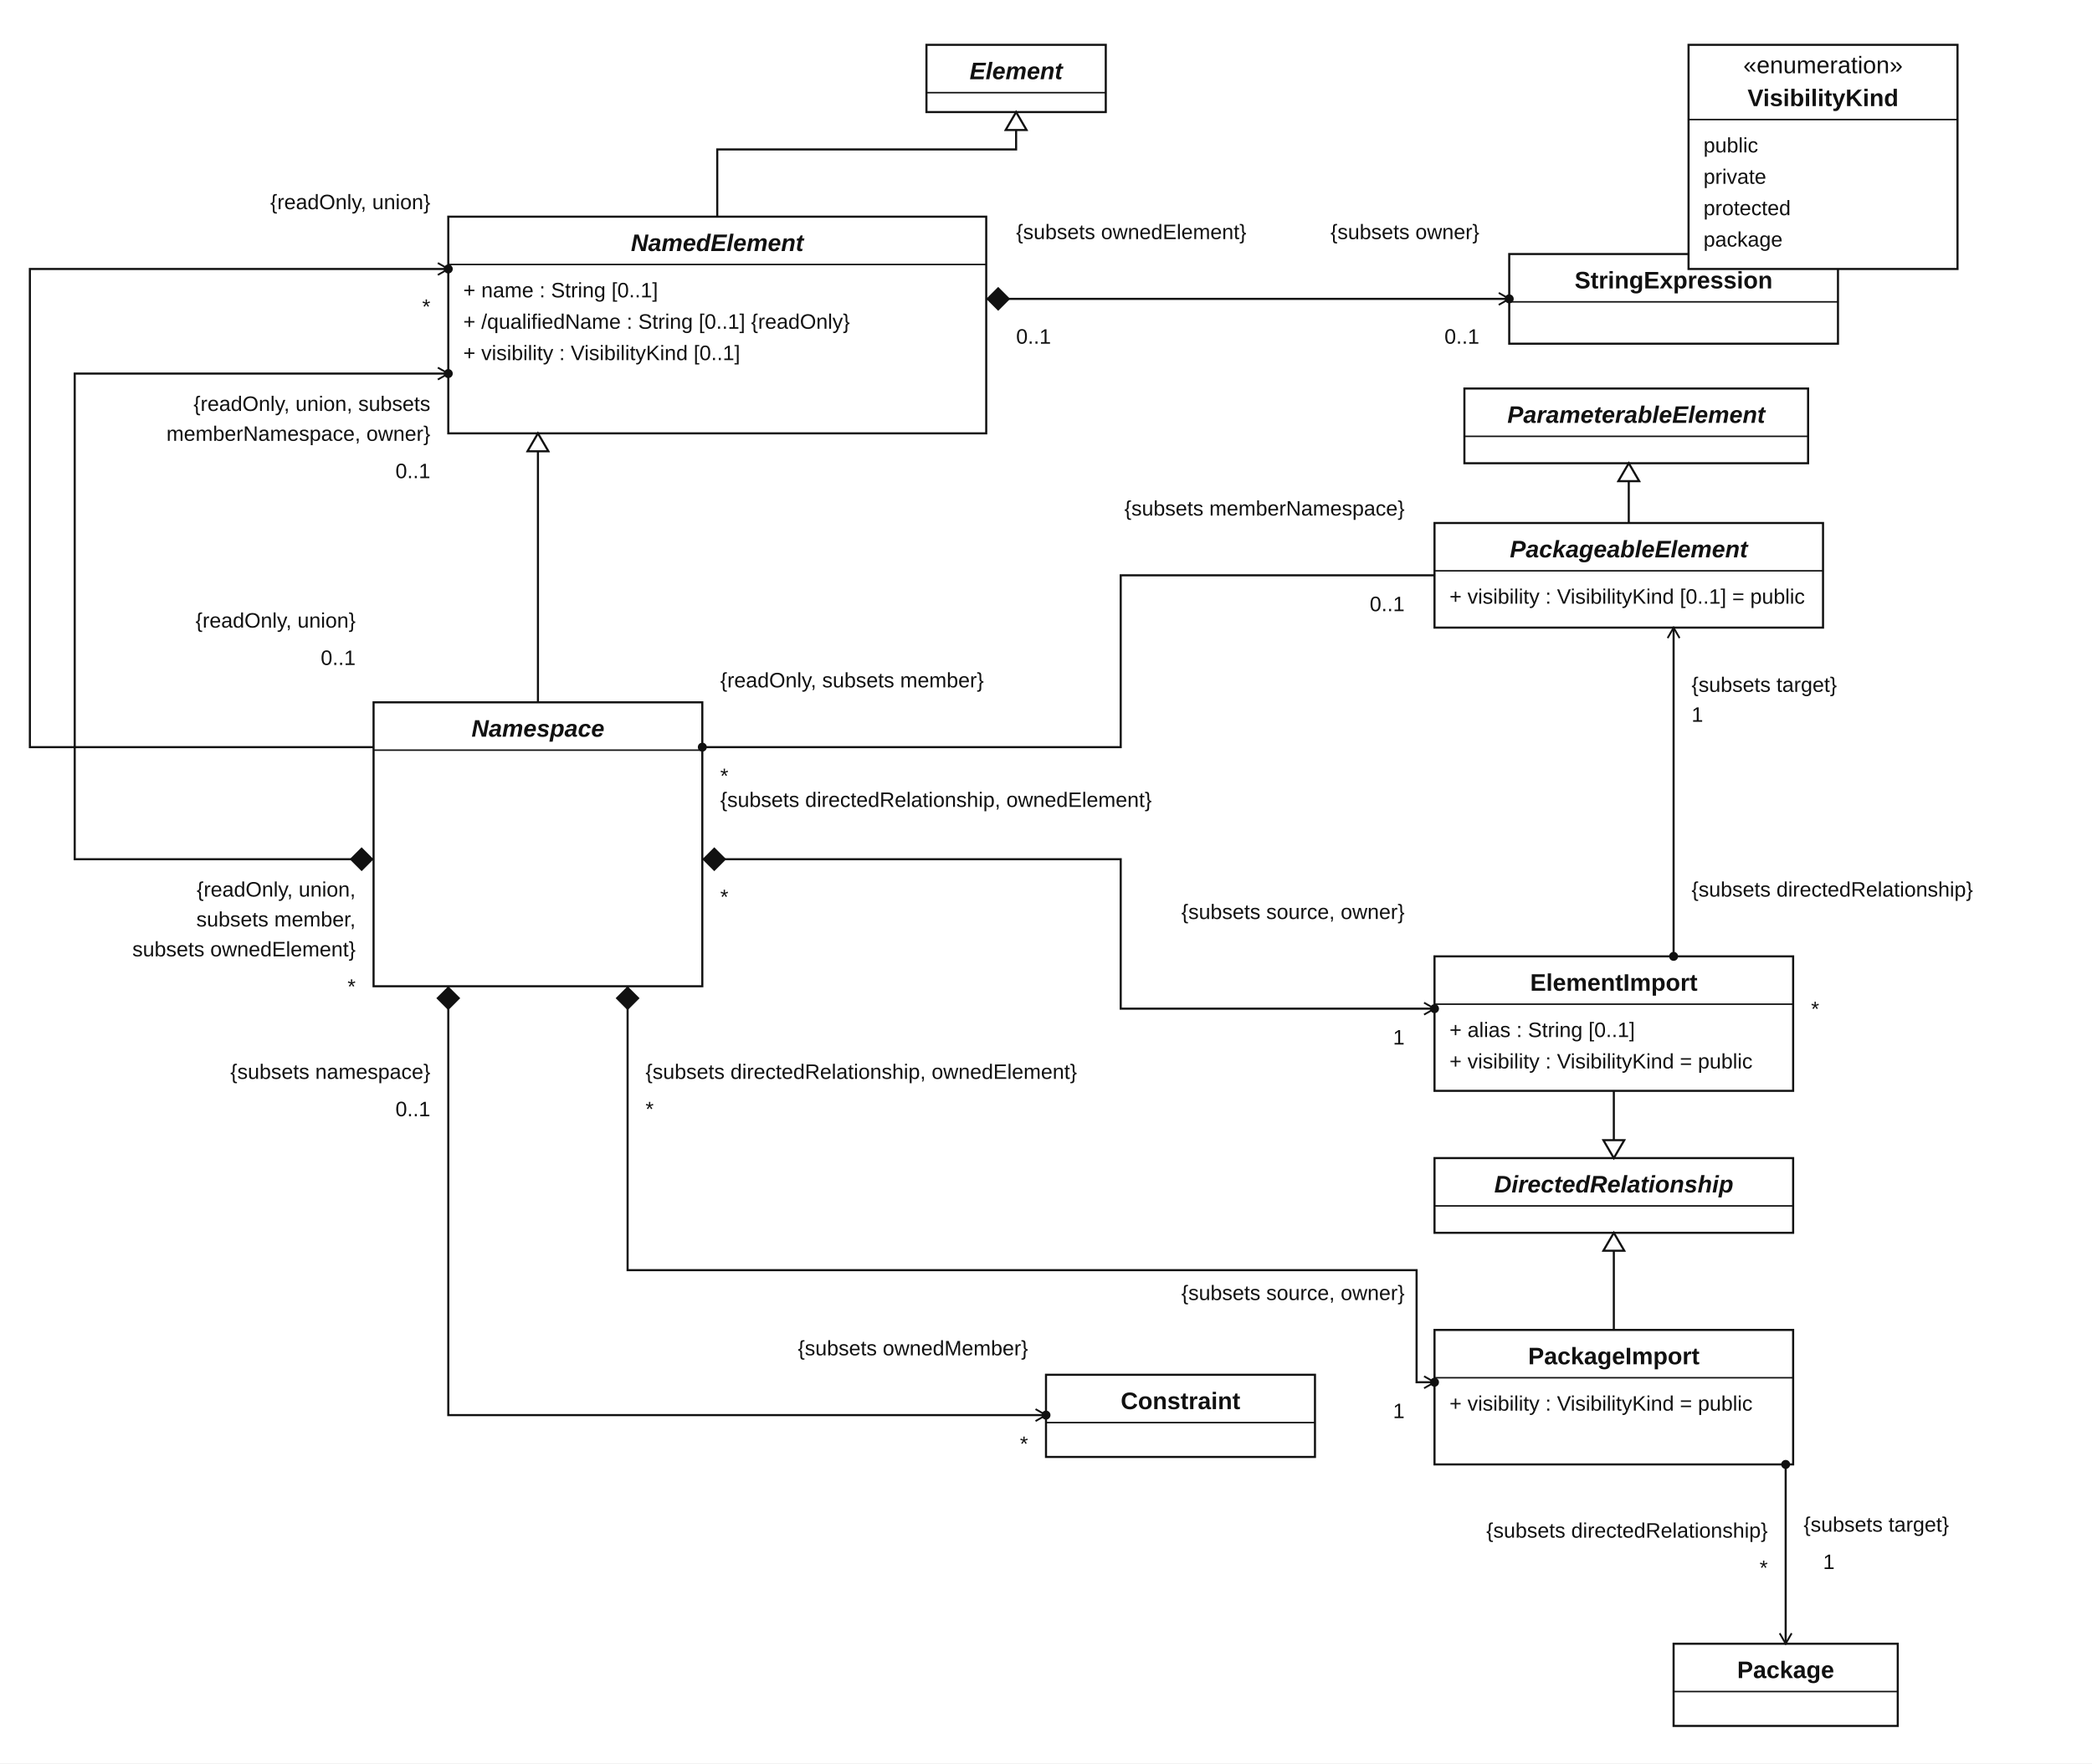
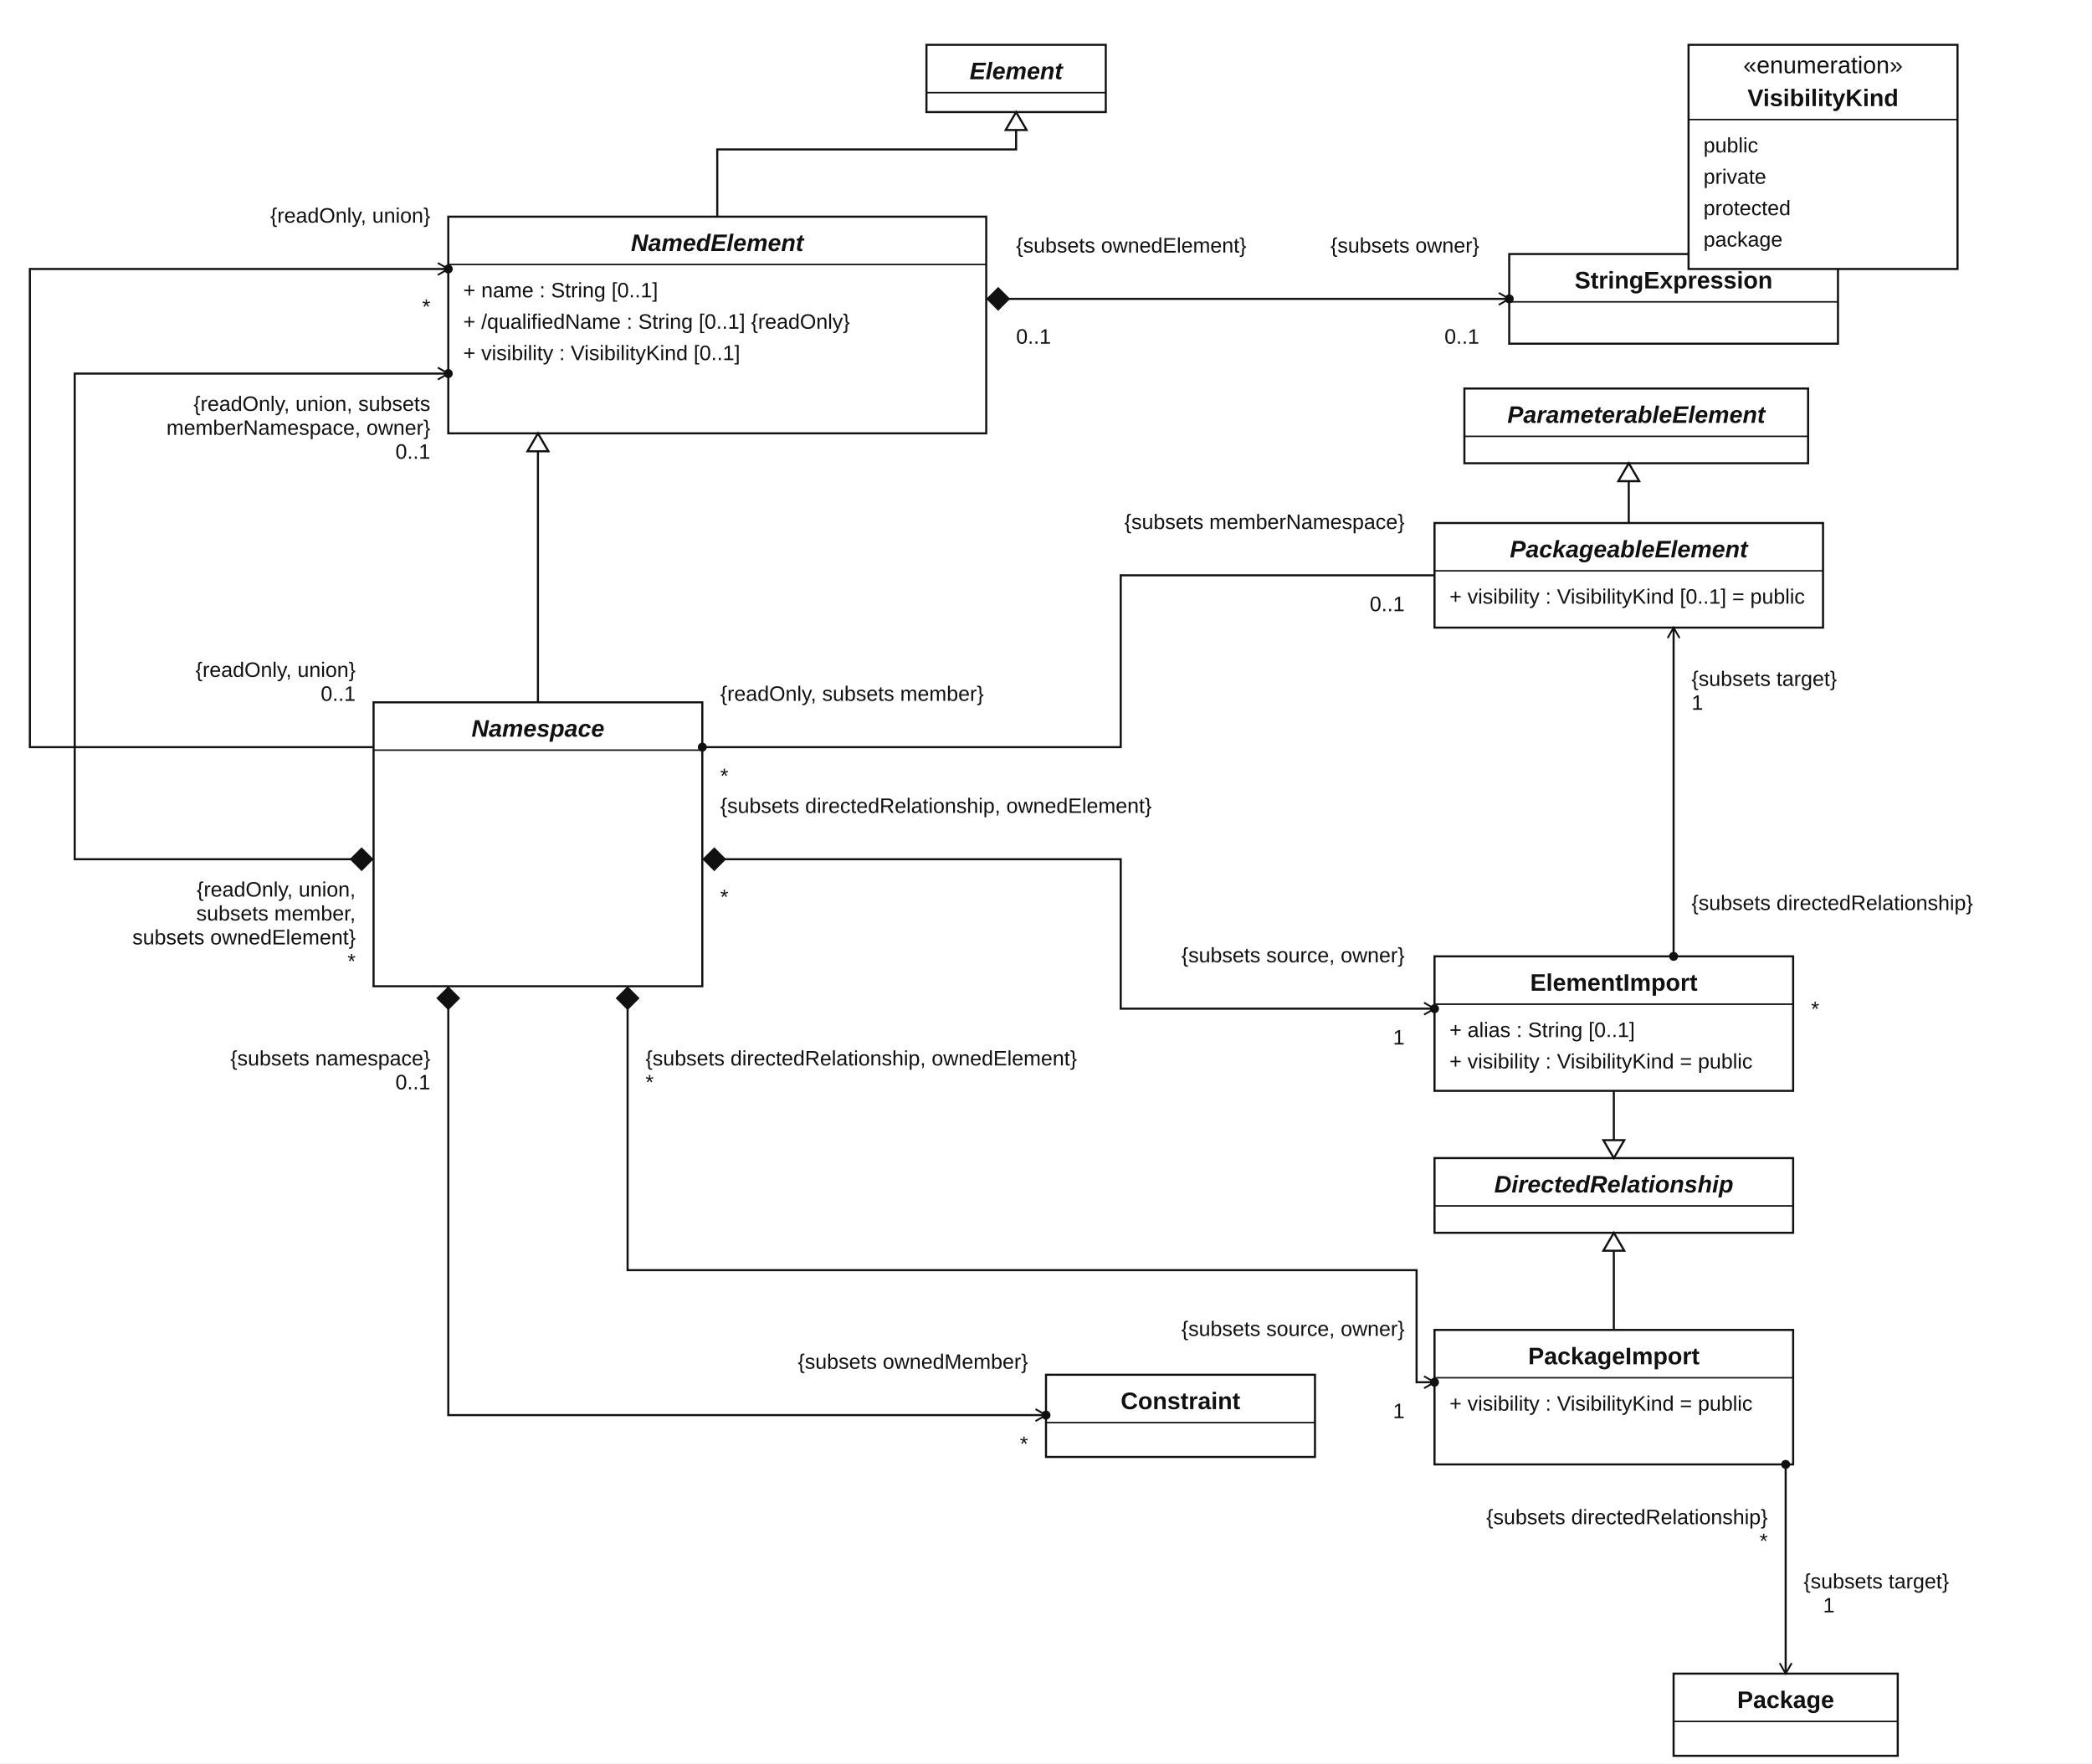
<svg xmlns="http://www.w3.org/2000/svg" width="1400" height="1180" viewBox="0 0 1400 1180" role="img" aria-labelledby="diagram-title diagram-description" data-figure="7.5">
  <defs>
    <marker id="generalization" markerWidth="15" markerHeight="16" refX="13" refY="8" orient="auto" markerUnits="userSpaceOnUse">
      <path d="M 1 1 L 13 8 L 1 15 Z" fill="#ffffff" stroke="#111111" stroke-width="1.4" />
    </marker>
    <marker id="navigation" markerWidth="9" markerHeight="10" refX="8" refY="5" orient="auto" markerUnits="userSpaceOnUse">
      <path d="M 1 1 L 8 5 L 1 9" fill="none" stroke="context-stroke" stroke-width="1.2" />
    </marker>
    <marker id="navigation-start" markerWidth="9" markerHeight="10" refX="8" refY="5" orient="auto-start-reverse" markerUnits="userSpaceOnUse">
      <path d="M 1 1 L 8 5 L 1 9" fill="none" stroke="context-stroke" stroke-width="1.2" />
    </marker>
    <style>.background, .class-box, .package-box, .note-box { fill: #ffffff; }
  .class-box, .package-box, .note-box, .association, .generalization-line,
  .class-divider, .example-association, .dependency-line, .note-link { stroke: #111111; stroke-width: 1.4; }
  .association, .generalization-line, .class-divider, .example-association,
  .dependency-line, .note-link { fill: none; }
  .class-divider { stroke-width: 1; }
  text { fill: #111111; font-family: Arial, Helvetica, sans-serif; font-size: 16px; }
  .class-name { font-weight: 700; }
  .abstract { font-style: italic; }
  .attribute, .operation { font-size: 14px; }
  .association-end, .association-label, .example-association-group .example-label { font-size: 14px; }
  .end-dot, .composition { fill: #111111; }
  .dependency-line, .note-link { stroke-dasharray: 7 5; }
  .template-signature { stroke-dasharray: 4 3; }
  a { cursor: pointer; }
  a:hover .class-box, a:hover .note-box { fill: #eef3fb; stroke: #1e3a8a; }
  a:focus-visible { outline: none; }
  a:focus-visible .class-box, a:focus-visible .note-box { stroke: #7c3aed; stroke-width: 3; }
  .association, .example-association, .dependency-line { pointer-events: stroke; }
  .association-hitbox { fill: none; stroke: transparent; stroke-width: 12; pointer-events: stroke; }
  .association-group:hover .association, .example-association-group:hover .example-association,
  .dependency-group:hover .dependency-line { stroke: #1e3a8a; stroke-width: 2.2; }
  .association-group:hover text, .example-association-group:hover text,
  .dependency-group:hover text { fill: #1e3a8a; }
  .association-group:hover .end-dot, .association-group:hover .composition,
  .example-association-group:hover .end-dot { fill: #1e3a8a; }
  .association-end { cursor: help; }</style>
  </defs>
  <rect class="background" width="1400" height="1180" />
  <a class="class-node" data-classifier="Element" href="../../index.html#/classifier/element" target="_top" aria-label="Element — открыть описание класса">
    <rect class="class-box" x="620" y="30" width="120" height="45" />
    <line class="class-divider" x1="620" y1="62" x2="740" y2="62" />
    <text class="class-name abstract" x="680.0" y="53" text-anchor="middle">Element</text>
  </a>
  <a class="class-node" data-classifier="NamedElement" href="../../index.html#/classifier/namedelement" target="_top" aria-label="NamedElement — открыть описание класса">
    <rect class="class-box" x="300" y="145" width="360" height="145" />
    <line class="class-divider" x1="300" y1="177" x2="660" y2="177" />
    <text class="class-name abstract" x="480.0" y="168" text-anchor="middle">NamedElement</text>
    <text class="attribute" x="310" y="199">+ name : String [0..1]</text>
    <text class="attribute" x="310" y="220">+ /qualifiedName : String [0..1] {readOnly}</text>
    <text class="attribute" x="310" y="241">+ visibility : VisibilityKind [0..1]</text>
  </a>
  <a class="class-node" data-classifier="Namespace" href="../../index.html#/classifier/namespace" target="_top" aria-label="Namespace — открыть описание класса">
    <rect class="class-box" x="250" y="470" width="220" height="190" />
    <line class="class-divider" x1="250" y1="502" x2="470" y2="502" />
    <text class="class-name abstract" x="360.0" y="493" text-anchor="middle">Namespace</text>
  </a>
  <a class="class-node" data-classifier="StringExpression" href="../../index.html#/classifier/stringexpression" target="_top" aria-label="StringExpression — открыть описание класса">
    <rect class="class-box" x="1010" y="170" width="220" height="60" />
    <line class="class-divider" x1="1010" y1="202" x2="1230" y2="202" />
    <text class="class-name" x="1120.0" y="193" text-anchor="middle">StringExpression</text>
  </a>
  <a class="class-node" data-classifier="VisibilityKind" href="../../index.html#/classifier/visibilitykind" target="_top" aria-label="VisibilityKind — открыть описание класса">
    <rect class="class-box" x="1130" y="30" width="180" height="150" />
    <line class="class-divider" x1="1130" y1="80" x2="1310" y2="80" />
    <text x="1220.0" y="49" text-anchor="middle">«enumeration»</text>
    <text class="class-name" x="1220.0" y="71" text-anchor="middle">VisibilityKind</text>
    <text class="attribute" x="1140" y="102">public</text>
    <text class="attribute" x="1140" y="123">private</text>
    <text class="attribute" x="1140" y="144">protected</text>
    <text class="attribute" x="1140" y="165">package</text>
  </a>
  <a class="class-node" data-classifier="ParameterableElement" href="../../index.html#/classifier/parameterableelement" target="_top" aria-label="ParameterableElement — открыть описание класса">
    <rect class="class-box" x="980" y="260" width="230" height="50" />
    <line class="class-divider" x1="980" y1="292" x2="1210" y2="292" />
    <text class="class-name abstract" x="1095.0" y="283" text-anchor="middle">ParameterableElement</text>
  </a>
  <a class="class-node" data-classifier="PackageableElement" href="../../index.html#/classifier/packageableelement" target="_top" aria-label="PackageableElement — открыть описание класса">
    <rect class="class-box" x="960" y="350" width="260" height="70" />
    <line class="class-divider" x1="960" y1="382" x2="1220" y2="382" />
    <text class="class-name abstract" x="1090.0" y="373" text-anchor="middle">PackageableElement</text>
    <text class="attribute" x="970" y="404">+ visibility : VisibilityKind [0..1] = public</text>
  </a>
  <a class="class-node" data-classifier="ElementImport" href="../../index.html#/classifier/elementimport" target="_top" aria-label="ElementImport — открыть описание класса">
    <rect class="class-box" x="960" y="640" width="240" height="90" />
    <line class="class-divider" x1="960" y1="672" x2="1200" y2="672" />
    <text class="class-name" x="1080.0" y="663" text-anchor="middle">ElementImport</text>
    <text class="attribute" x="970" y="694">+ alias : String [0..1]</text>
    <text class="attribute" x="970" y="715">+ visibility : VisibilityKind = public</text>
  </a>
  <a class="class-node" data-classifier="DirectedRelationship" href="../../index.html#/classifier/directedrelationship" target="_top" aria-label="DirectedRelationship — открыть описание класса">
    <rect class="class-box" x="960" y="775" width="240" height="50" />
    <line class="class-divider" x1="960" y1="807" x2="1200" y2="807" />
    <text class="class-name abstract" x="1080.0" y="798" text-anchor="middle">DirectedRelationship</text>
  </a>
  <a class="class-node" data-classifier="PackageImport" href="../../index.html#/classifier/packageimport" target="_top" aria-label="PackageImport — открыть описание класса">
    <rect class="class-box" x="960" y="890" width="240" height="90" />
    <line class="class-divider" x1="960" y1="922" x2="1200" y2="922" />
    <text class="class-name" x="1080.0" y="913" text-anchor="middle">PackageImport</text>
    <text class="attribute" x="970" y="944">+ visibility : VisibilityKind = public</text>
  </a>
  <a class="class-node" data-classifier="Constraint" href="../../index.html#/classifier/constraint" target="_top" aria-label="Constraint — открыть описание класса">
    <rect class="class-box" x="700" y="920" width="180" height="55" />
    <line class="class-divider" x1="700" y1="952" x2="880" y2="952" />
    <text class="class-name" x="790.0" y="943" text-anchor="middle">Constraint</text>
  </a>
  <a class="class-node" data-classifier="Package" href="../../index.html#/classifier/package" target="_top" aria-label="Package — открыть описание класса">
-     <rect class="class-box" x="1120" y="1100" width="150" height="55" />
-     <line class="class-divider" x1="1120" y1="1132" x2="1270" y2="1132" />
-     <text class="class-name" x="1195.0" y="1123" text-anchor="middle">Package</text>
+     <rect class="class-box" x="1120" y="1120" width="150" height="55" />
+     <line class="class-divider" x1="1120" y1="1152" x2="1270" y2="1152" />
+     <text class="class-name" x="1195.0" y="1143" text-anchor="middle">Package</text>
  </a>
  <path class="generalization-line" d="M 480 145 V 100 H 680 V 75" data-child="NamedElement" data-parent="Element" marker-end="url(#generalization)" />
  <path class="generalization-line" d="M 360 470 V 290" data-child="Namespace" data-parent="NamedElement" marker-end="url(#generalization)" />
  <path class="generalization-line" d="M 1090 350 V 310" data-child="PackageableElement" data-parent="ParameterableElement" marker-end="url(#generalization)" />
  <path class="generalization-line" d="M 1080 730 V 775" data-child="ElementImport" data-parent="DirectedRelationship" marker-end="url(#generalization)" />
  <path class="generalization-line" d="M 1080 890 V 825" data-child="PackageImport" data-parent="DirectedRelationship" marker-end="url(#generalization)" />
  <a class="association-link" href="../../index.html#/association/a-member-membernamespace" target="_top" aria-label="Открыть описание ассоциации A_member_memberNamespace">
    <g class="association-group" id="A_member_memberNamespace">
      <path class="association" d="M 300 180 H 20 V 500 H 250" marker-start="url(#navigation-start)" />
      <path class="association-hitbox" d="M 300 180 H 20 V 500 H 250" aria-hidden="true" />
      <circle class="end-dot" cx="300" cy="180" r="3" />
      <text class="association-end" x="288" y="165" text-anchor="end" />
      <text class="association-end" x="238" y="485" text-anchor="end" />
-       <text class="association-label" x="288" y="140" text-anchor="end">{readOnly, union}</text>
+       <text class="association-label" x="288" y="149" text-anchor="end">{readOnly, union}</text>
      <text class="association-label" x="288" y="210" text-anchor="end">*</text>
-       <text class="association-label" x="238" y="420" text-anchor="end">{readOnly, union}</text>
-       <text class="association-label" x="238" y="445" text-anchor="end">0..1</text>
+       <text class="association-label" x="238" y="453" text-anchor="end">{readOnly, union}</text>
+       <text class="association-label" x="238" y="469" text-anchor="end">0..1</text>
    </g>
  </a>
  <a class="association-link" href="../../index.html#/association/a-ownedmember-namespace" target="_top" aria-label="Открыть описание ассоциации A_ownedMember_namespace">
    <g class="association-group" id="A_ownedMember_namespace">
      <path class="association" d="M 300 250 H 50 V 575 H 250" marker-start="url(#navigation-start)" />
      <path class="association-hitbox" d="M 300 250 H 50 V 575 H 250" aria-hidden="true" />
      <circle class="end-dot" cx="300" cy="250" r="3" />
      <polygon class="composition" points="250,575 242,567 234,575 242,583" />
      <text class="association-end" x="288" y="235" text-anchor="end" />
      <text class="association-end" x="238" y="555" text-anchor="end" />
      <text class="association-label" x="288" y="275" text-anchor="end">{readOnly, union, subsets</text>
-       <text class="association-label" x="288" y="295" text-anchor="end">memberNamespace, owner}</text>
-       <text class="association-label" x="288" y="320" text-anchor="end">0..1</text>
+       <text class="association-label" x="288" y="291" text-anchor="end">memberNamespace, owner}</text>
+       <text class="association-label" x="288" y="307" text-anchor="end">0..1</text>
      <text class="association-label" x="238" y="600" text-anchor="end">{readOnly, union,</text>
-       <text class="association-label" x="238" y="620" text-anchor="end">subsets member,</text>
-       <text class="association-label" x="238" y="640" text-anchor="end">subsets ownedElement}</text>
-       <text class="association-label" x="238" y="665" text-anchor="end">*</text>
+       <text class="association-label" x="238" y="616" text-anchor="end">subsets member,</text>
+       <text class="association-label" x="238" y="632" text-anchor="end">subsets ownedElement}</text>
+       <text class="association-label" x="238" y="648" text-anchor="end">*</text>
    </g>
  </a>
  <a class="association-link" href="../../index.html#/association/a-nameexpression-namedelement" target="_top" aria-label="Открыть описание ассоциации A_nameExpression_namedElement">
    <g class="association-group" id="A_nameExpression_namedElement">
      <path class="association" d="M 660 200 H 1010" marker-end="url(#navigation)" />
      <path class="association-hitbox" d="M 660 200 H 1010" aria-hidden="true" />
      <polygon class="composition" points="660,200 668,192 676,200 668,208" />
      <circle class="end-dot" cx="1010" cy="200" r="3" />
      <text class="association-end" x="680" y="185" />
      <text class="association-end" x="990" y="185" text-anchor="end" />
-       <text class="association-label" x="680" y="160">{subsets ownedElement}</text>
+       <text class="association-label" x="680" y="169">{subsets ownedElement}</text>
      <text class="association-label" x="680" y="230">0..1</text>
-       <text class="association-label" x="990" y="160" text-anchor="end">{subsets owner}</text>
+       <text class="association-label" x="990" y="169" text-anchor="end">{subsets owner}</text>
      <text class="association-label" x="990" y="230" text-anchor="end">0..1</text>
    </g>
  </a>
  <a class="association-link" href="../../index.html#/association/a-importedmember-namespace" target="_top" aria-label="Открыть описание ассоциации A_importedMember_namespace">
    <g class="association-group" id="A_importedMember_namespace">
      <path class="association" d="M 470 500 H 750 V 385 H 960" />
      <path class="association-hitbox" d="M 470 500 H 750 V 385 H 960" aria-hidden="true" />
      <circle class="end-dot" cx="470" cy="500" r="3" />
      <text class="association-end" x="482" y="485" />
      <text class="association-end" x="940" y="370" text-anchor="end" />
-       <text class="association-label" x="482" y="460">{readOnly, subsets member}</text>
+       <text class="association-label" x="482" y="469">{readOnly, subsets member}</text>
      <text class="association-label" x="482" y="524">*</text>
-       <text class="association-label" x="940" y="345" text-anchor="end">{subsets memberNamespace}</text>
+       <text class="association-label" x="940" y="354" text-anchor="end">{subsets memberNamespace}</text>
      <text class="association-label" x="940" y="409" text-anchor="end">0..1</text>
    </g>
  </a>
  <a class="association-link" href="../../index.html#/association/a-importedelement-import" target="_top" aria-label="Открыть описание ассоциации A_importedElement_import">
    <g class="association-group" id="A_importedElement_import">
      <path class="association" d="M 1120 420 V 640" marker-start="url(#navigation-start)" />
      <path class="association-hitbox" d="M 1120 420 V 640" aria-hidden="true" />
      <circle class="end-dot" cx="1120" cy="640" r="3" />
      <text class="association-end" x="1132" y="443" />
      <text class="association-end" x="1132" y="625" />
-       <text class="association-label" x="1132" y="463">{subsets target}</text>
-       <text class="association-label" x="1132" y="483">1</text>
-       <text class="association-label" x="1132" y="600">{subsets directedRelationship}</text>
+       <text class="association-label" x="1132" y="459">{subsets target}</text>
+       <text class="association-label" x="1132" y="475">1</text>
+       <text class="association-label" x="1132" y="609">{subsets directedRelationship}</text>
      <text class="association-label" x="1212" y="680">*</text>
    </g>
  </a>
  <a class="association-link" href="../../index.html#/association/a-elementimport-importingnamespace" target="_top" aria-label="Открыть описание ассоциации A_elementImport_importingNamespace">
    <g class="association-group" id="A_elementImport_importingNamespace">
      <path class="association" d="M 470 575 H 750 V 675 H 960" marker-end="url(#navigation)" />
      <path class="association-hitbox" d="M 470 575 H 750 V 675 H 960" aria-hidden="true" />
      <polygon class="composition" points="470,575 478,567 486,575 478,583" />
      <circle class="end-dot" cx="960" cy="675" r="3" />
      <text class="association-end" x="482" y="560" />
      <text class="association-end" x="940" y="660" text-anchor="end" />
-       <text class="association-label" x="482" y="540">{subsets directedRelationship, ownedElement}</text>
+       <text class="association-label" x="482" y="544">{subsets directedRelationship, ownedElement}</text>
      <text class="association-label" x="482" y="605">*</text>
-       <text class="association-label" x="940" y="615" text-anchor="end">{subsets source, owner}</text>
+       <text class="association-label" x="940" y="644" text-anchor="end">{subsets source, owner}</text>
      <text class="association-label" x="940" y="699" text-anchor="end">1</text>
    </g>
  </a>
  <a class="association-link" href="../../index.html#/association/a-packageimport-importingnamespace" target="_top" aria-label="Открыть описание ассоциации A_packageImport_importingNamespace">
    <g class="association-group" id="A_packageImport_importingNamespace">
      <path class="association" d="M 420 660 V 850 H 948 V 925 H 960" marker-end="url(#navigation)" />
      <path class="association-hitbox" d="M 420 660 V 850 H 948 V 925 H 960" aria-hidden="true" />
      <polygon class="composition" points="420,660 412,668 420,676 428,668" />
      <circle class="end-dot" cx="960" cy="925" r="3" />
      <text class="association-end" x="432" y="697" />
      <text class="association-end" x="940" y="910" text-anchor="end" />
-       <text class="association-label" x="432" y="722">{subsets directedRelationship, ownedElement}</text>
-       <text class="association-label" x="432" y="747">*</text>
-       <text class="association-label" x="940" y="870" text-anchor="end">{subsets source, owner}</text>
+       <text class="association-label" x="432" y="713">{subsets directedRelationship, ownedElement}</text>
+       <text class="association-label" x="432" y="729">*</text>
+       <text class="association-label" x="940" y="894" text-anchor="end">{subsets source, owner}</text>
      <text class="association-label" x="940" y="949" text-anchor="end">1</text>
    </g>
  </a>
  <a class="association-link" href="../../index.html#/association/a-importedpackage-packageimport" target="_top" aria-label="Открыть описание ассоциации A_importedPackage_packageImport">
    <g class="association-group" id="A_importedPackage_packageImport">
-       <path class="association" d="M 1195 980 V 1100" marker-end="url(#navigation)" />
-       <path class="association-hitbox" d="M 1195 980 V 1100" aria-hidden="true" />
+       <path class="association" d="M 1195 980 V 1120" marker-end="url(#navigation)" />
+       <path class="association-hitbox" d="M 1195 980 V 1120" aria-hidden="true" />
      <circle class="end-dot" cx="1195" cy="980" r="3" />
      <text class="association-end" x="1183" y="1004" text-anchor="end" />
-       <text class="association-end" x="1207" y="1075" />
-       <text class="association-label" x="1183" y="1029" text-anchor="end">{subsets directedRelationship}</text>
-       <text class="association-label" x="1183" y="1054" text-anchor="end">*</text>
-       <text class="association-label" x="1207" y="1025">{subsets target}</text>
-       <text class="association-label" x="1220" y="1050">1</text>
+       <text class="association-end" x="1207" y="1095" />
+       <text class="association-label" x="1183" y="1020" text-anchor="end">{subsets directedRelationship}</text>
+       <text class="association-label" x="1183" y="1036" text-anchor="end">*</text>
+       <text class="association-label" x="1207" y="1063">{subsets target}</text>
+       <text class="association-label" x="1220" y="1079">1</text>
    </g>
  </a>
  <a class="association-link" href="../../index.html#/association/a-ownedrule-context" target="_top" aria-label="Открыть описание ассоциации A_ownedRule_context">
    <g class="association-group" id="A_ownedRule_context">
      <path class="association" d="M 300 660 V 947 H 700" marker-end="url(#navigation)" />
      <path class="association-hitbox" d="M 300 660 V 947 H 700" aria-hidden="true" />
      <polygon class="composition" points="300,660 292,668 300,676 308,668" />
      <circle class="end-dot" cx="700" cy="947" r="3" />
      <text class="association-end" x="288" y="697" text-anchor="end" />
      <text class="association-end" x="688" y="932" text-anchor="end" />
-       <text class="association-label" x="288" y="722" text-anchor="end">{subsets namespace}</text>
-       <text class="association-label" x="288" y="747" text-anchor="end">0..1</text>
-       <text class="association-label" x="688" y="907" text-anchor="end">{subsets ownedMember}</text>
+       <text class="association-label" x="288" y="713" text-anchor="end">{subsets namespace}</text>
+       <text class="association-label" x="288" y="729" text-anchor="end">0..1</text>
+       <text class="association-label" x="688" y="916" text-anchor="end">{subsets ownedMember}</text>
      <text class="association-label" x="688" y="971" text-anchor="end">*</text>
    </g>
  </a>
</svg>
